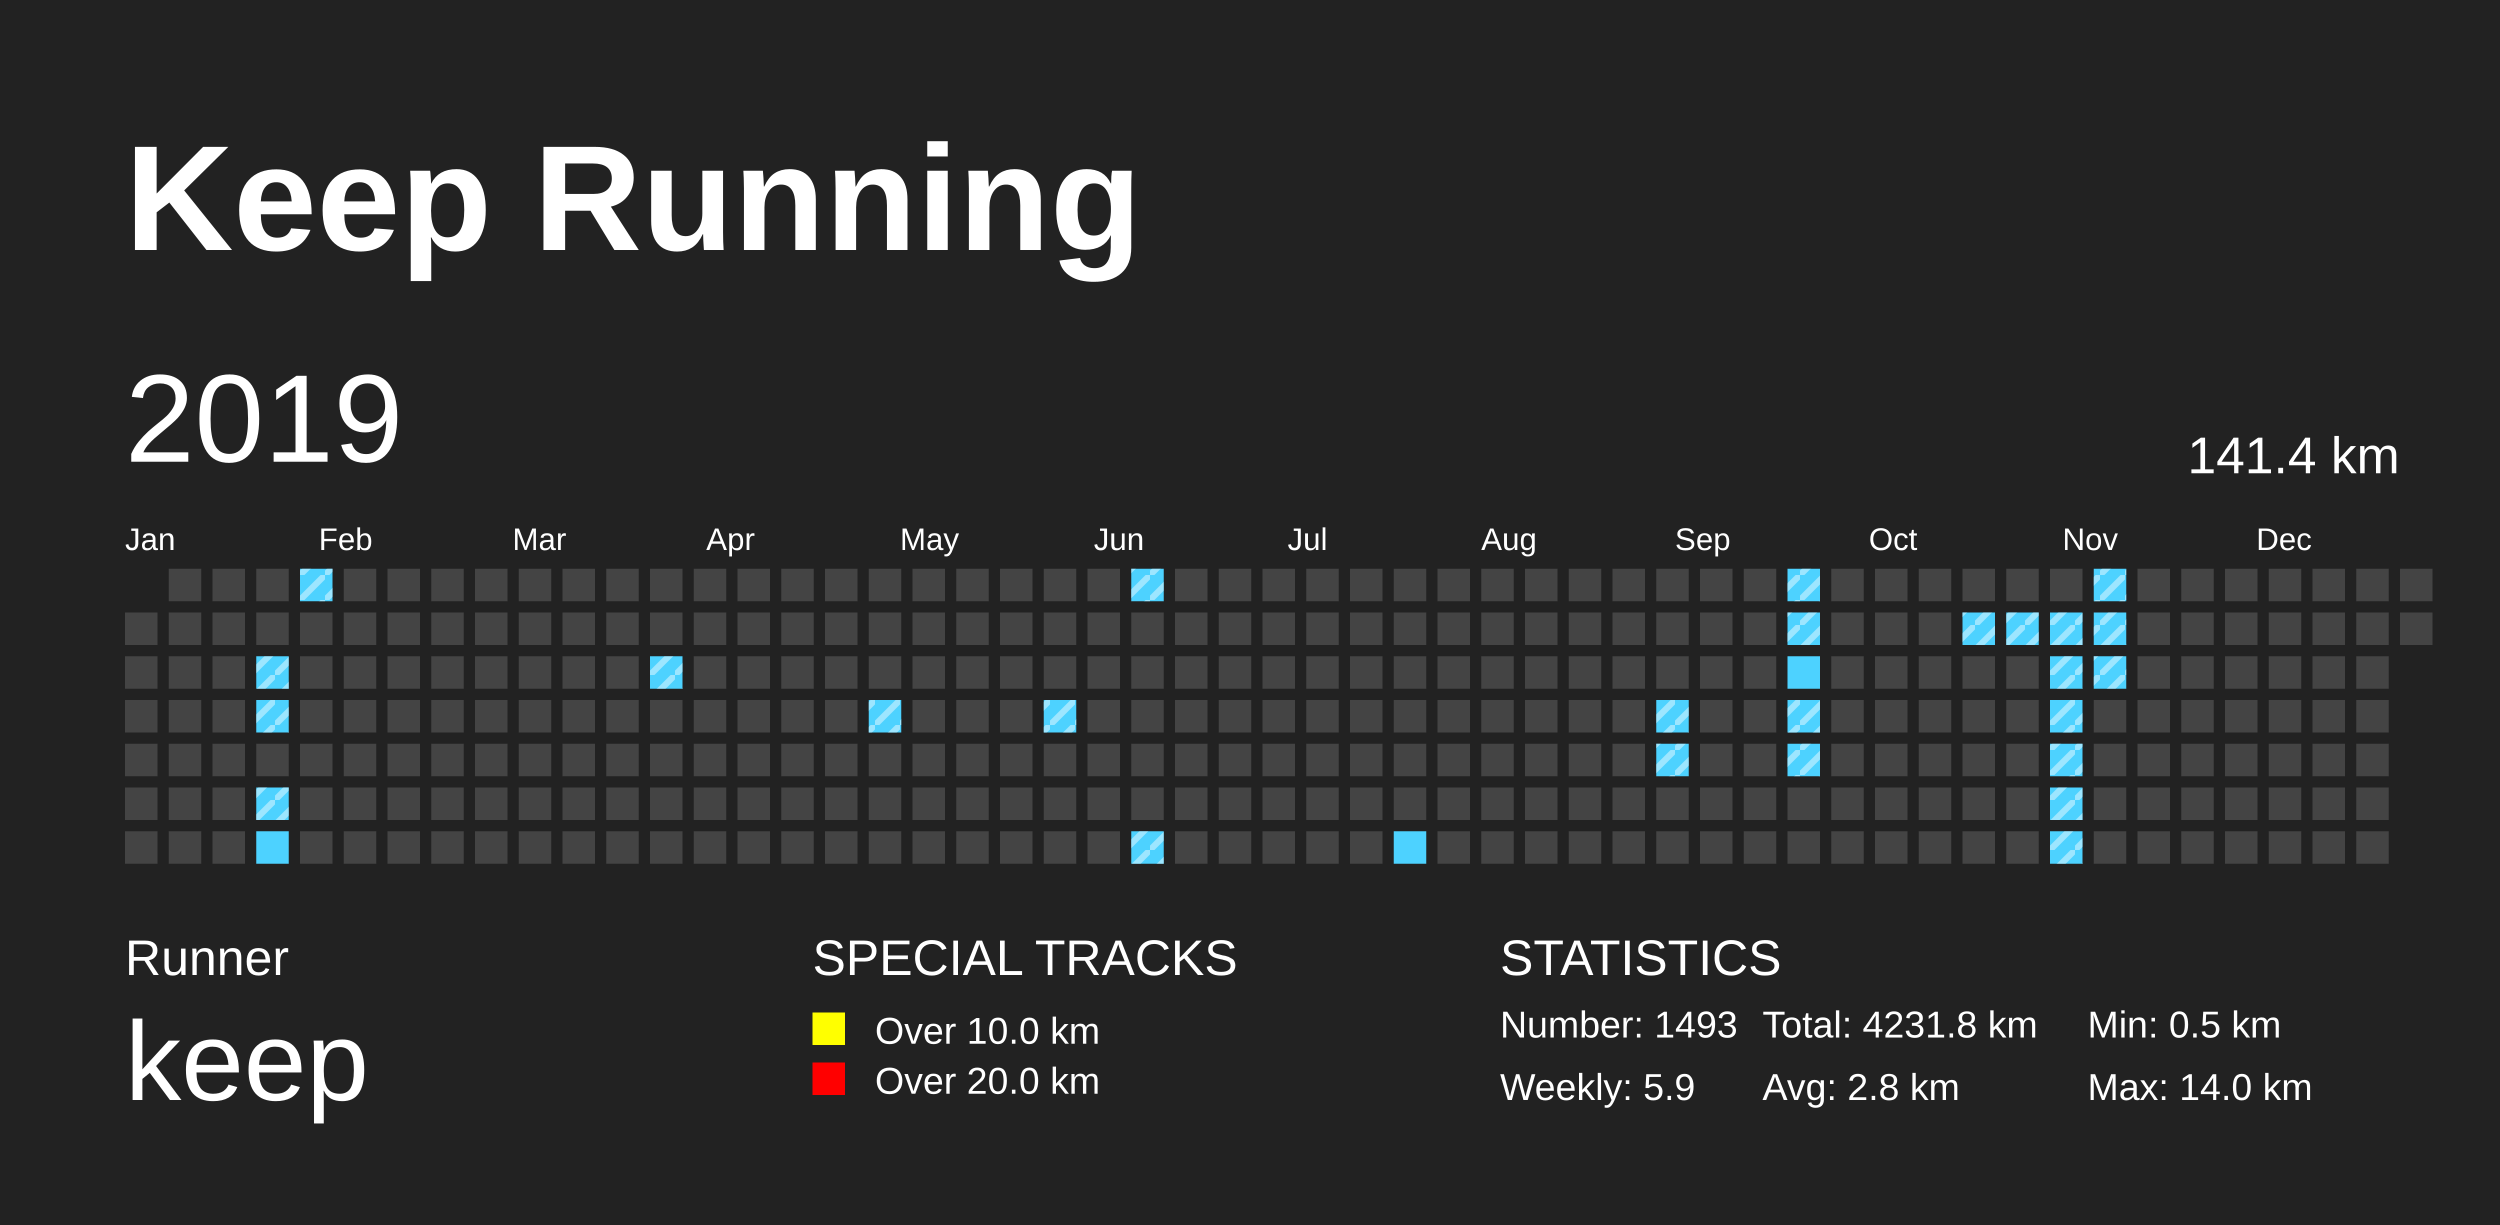
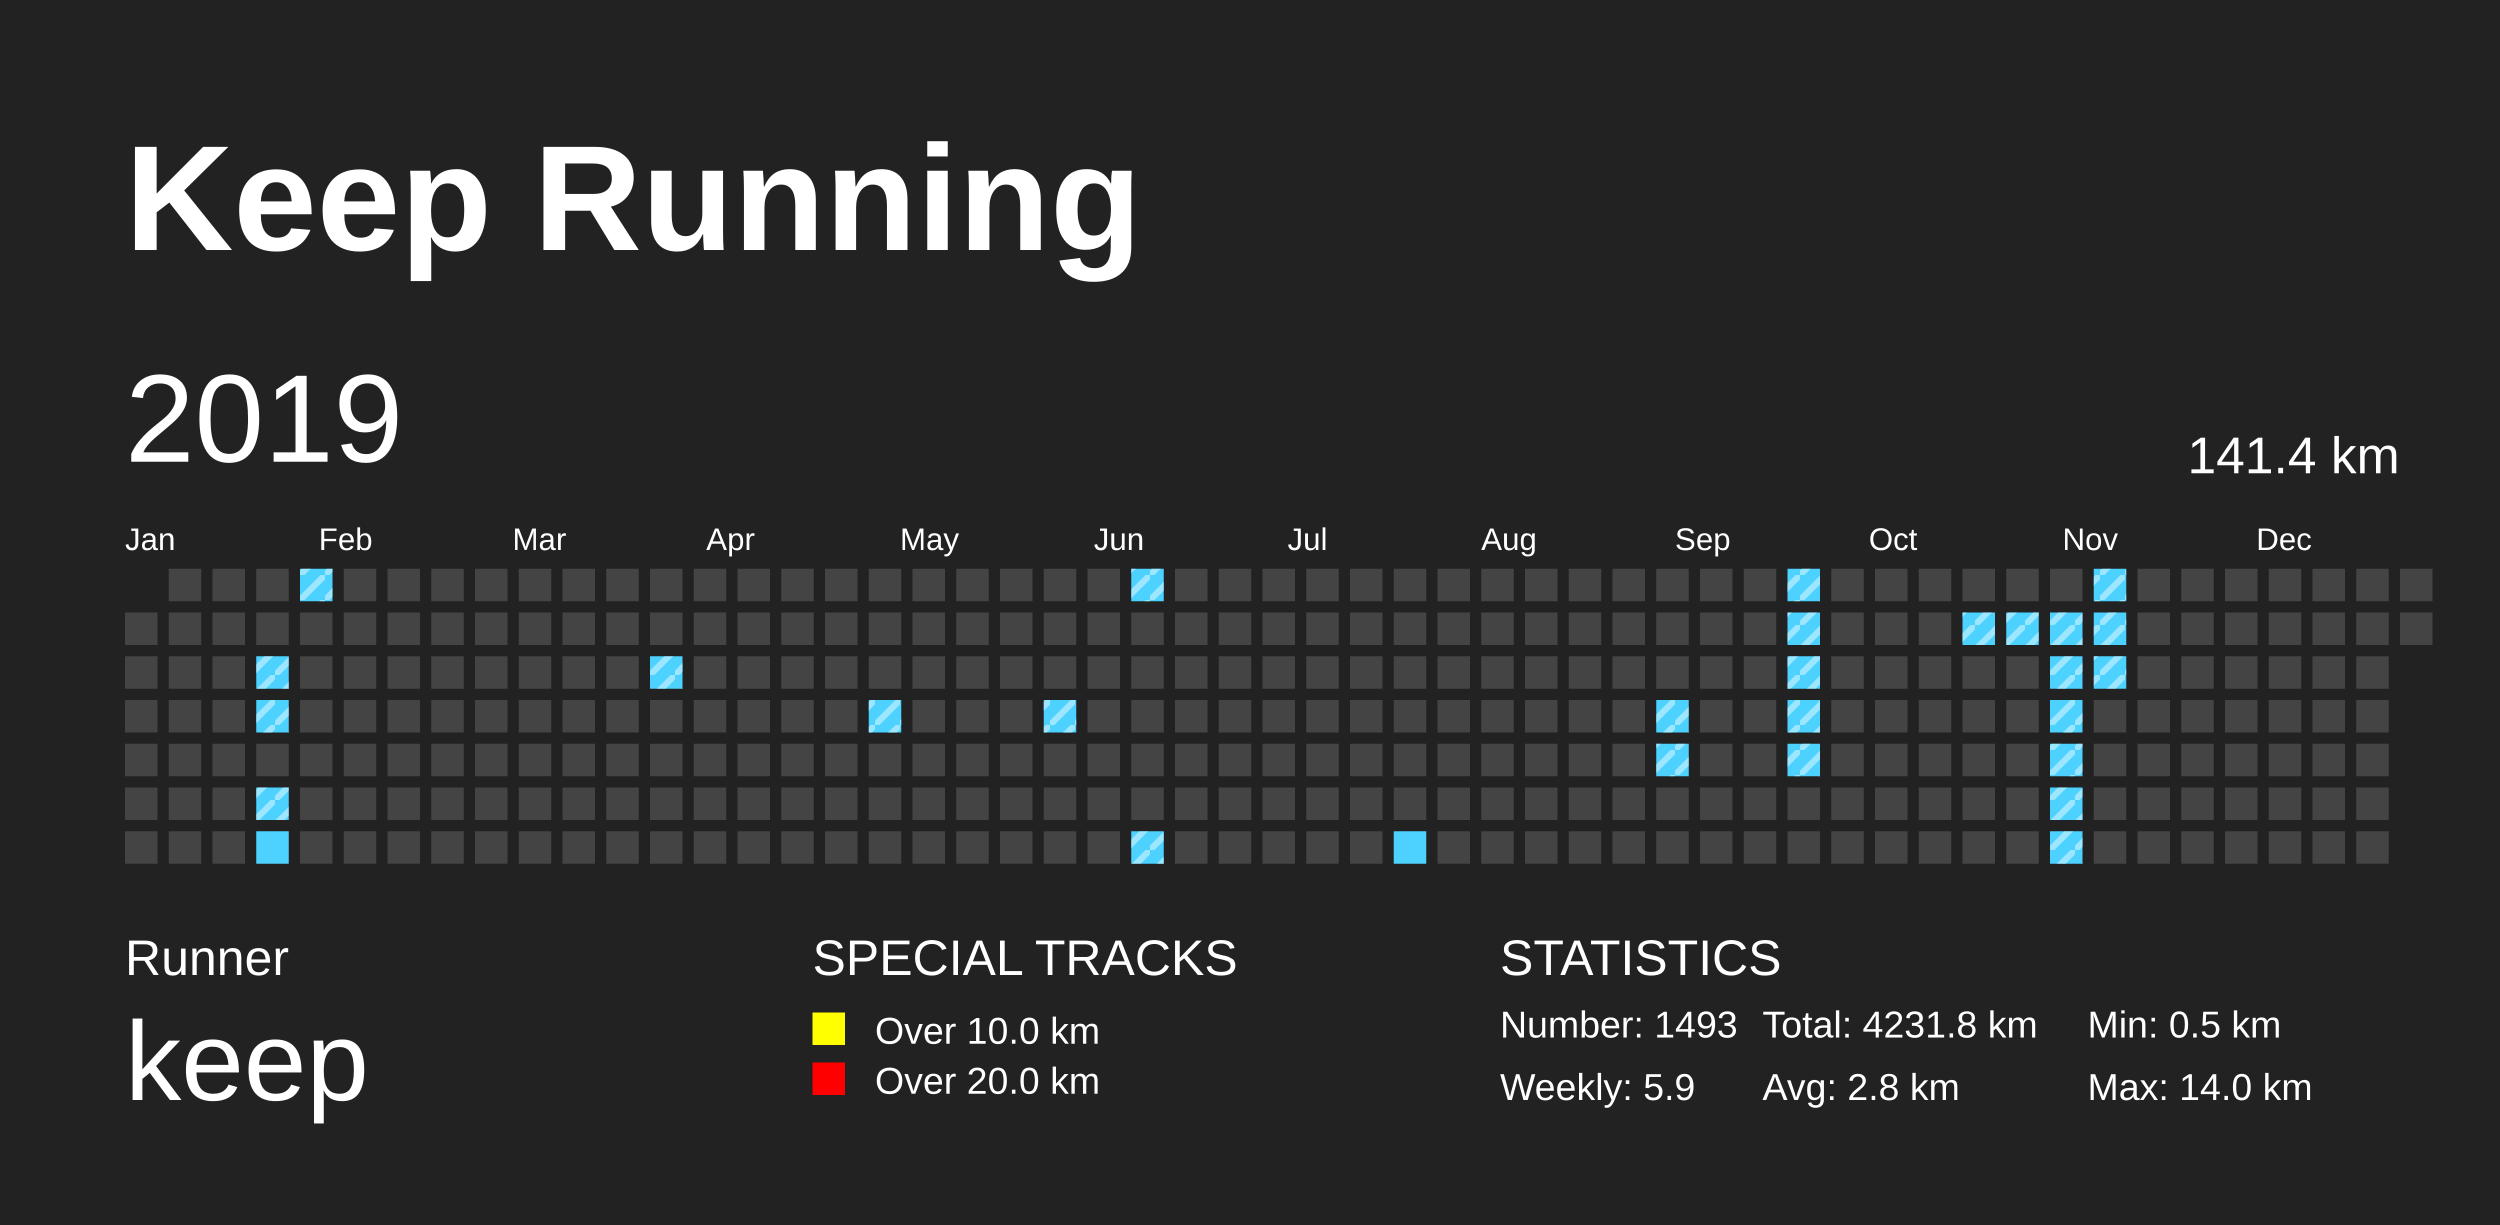
<svg xmlns="http://www.w3.org/2000/svg" baseProfile="full" height="98mm" version="1.1" viewBox="0,0,200,98" width="200mm">
  <defs>
    <pattern height="2" id="indoor-stripe" patternUnits="userSpaceOnUse" width="2">
      <line stroke="white" stroke-opacity="0.45" stroke-width="0.5" x1="0" x2="2" y1="2" y2="0" />
    </pattern>
  </defs>
  <rect fill="#222222" height="98" width="200" x="0" y="0" />
  <text fill="#FFFFFF" style="font-size:12px; font-family:Arial; font-weight:bold;" x="10" y="20">Keep Running</text>
  <text fill="#FFFFFF" style="font-size:4px; font-family:Arial" x="10" y="78">Runner</text>
  <text fill="#FFFFFF" style="font-size:9px; font-family:Arial" x="10" y="88">keep</text>
  <text fill="#FFFFFF" style="font-size:4px; font-family:Arial" x="65" y="78">SPECIAL TRACKS</text>
  <rect fill="yellow" height="2.6" width="2.6" x="65" y="81" />
  <text fill="#FFFFFF" style="font-size:3px; font-family:Arial" x="70" y="83.5">Over 10.0 km</text>
  <rect fill="red" height="2.6" width="2.6" x="65" y="85" />
  <text fill="#FFFFFF" style="font-size:3px; font-family:Arial" x="70" y="87.5">Over 20.0 km</text>
  <text fill="#FFFFFF" style="font-size:4px; font-family:Arial" x="120" y="78">STATISTICS</text>
  <text fill="#FFFFFF" style="font-size:3px; font-family:Arial" x="120" y="83">Number: 1493</text>
  <text fill="#FFFFFF" style="font-size:3px; font-family:Arial" x="120" y="88">Weekly: 5.9</text>
  <text fill="#FFFFFF" style="font-size:3px; font-family:Arial" x="141" y="83">Total: 4231.8 km</text>
  <text fill="#FFFFFF" style="font-size:3px; font-family:Arial" x="141" y="88">Avg: 2.8 km</text>
  <text fill="#FFFFFF" style="font-size:3px; font-family:Arial" x="167" y="83">Min: 0.5 km</text>
  <text fill="#FFFFFF" style="font-size:3px; font-family:Arial" x="167" y="88">Max: 14.0 km</text>
  <text dominant-baseline="hanging" fill="#FFFFFF" style="font-size:10.0px; font-family:Arial;" x="10" y="30">2019</text>
  <text dominant-baseline="hanging" fill="#FFFFFF" style="font-size:4.125px; font-family:Arial;" x="175" y="35">141.4 km</text>
  <text fill="#FFFFFF" style="font-size:2.5px; font-family:Arial" x="10.0" y="44">Jan</text>
  <text fill="#FFFFFF" style="font-size:2.5px; font-family:Arial" x="25.5" y="44">Feb</text>
  <text fill="#FFFFFF" style="font-size:2.5px; font-family:Arial" x="41.0" y="44">Mar</text>
  <text fill="#FFFFFF" style="font-size:2.5px; font-family:Arial" x="56.5" y="44">Apr</text>
  <text fill="#FFFFFF" style="font-size:2.5px; font-family:Arial" x="72.0" y="44">May</text>
  <text fill="#FFFFFF" style="font-size:2.5px; font-family:Arial" x="87.5" y="44">Jun</text>
  <text fill="#FFFFFF" style="font-size:2.5px; font-family:Arial" x="103.0" y="44">Jul</text>
  <text fill="#FFFFFF" style="font-size:2.5px; font-family:Arial" x="118.5" y="44">Aug</text>
  <text fill="#FFFFFF" style="font-size:2.5px; font-family:Arial" x="134.0" y="44">Sep</text>
  <text fill="#FFFFFF" style="font-size:2.5px; font-family:Arial" x="149.5" y="44">Oct</text>
  <text fill="#FFFFFF" style="font-size:2.5px; font-family:Arial" x="165.0" y="44">Nov</text>
  <text fill="#FFFFFF" style="font-size:2.5px; font-family:Arial" x="180.5" y="44">Dec</text>
  <rect fill="#444444" height="2.6" width="2.6" x="10.0" y="49.0" />
  <rect fill="#444444" height="2.6" width="2.6" x="10.0" y="52.5" />
  <rect fill="#444444" height="2.6" width="2.6" x="10.0" y="56.0" />
  <rect fill="#444444" height="2.6" width="2.6" x="10.0" y="59.5" />
  <rect fill="#444444" height="2.6" width="2.6" x="10.0" y="63.0" />
  <rect fill="#444444" height="2.6" width="2.6" x="10.0" y="66.5" />
  <rect fill="#444444" height="2.6" width="2.6" x="13.5" y="45.5" />
  <rect fill="#444444" height="2.6" width="2.6" x="13.5" y="49.0" />
  <rect fill="#444444" height="2.6" width="2.6" x="13.5" y="52.5" />
  <rect fill="#444444" height="2.6" width="2.6" x="13.5" y="56.0" />
  <rect fill="#444444" height="2.6" width="2.6" x="13.5" y="59.5" />
  <rect fill="#444444" height="2.6" width="2.6" x="13.5" y="63.0" />
  <rect fill="#444444" height="2.6" width="2.6" x="13.5" y="66.5" />
  <rect fill="#444444" height="2.6" width="2.6" x="17.0" y="45.5" />
  <rect fill="#444444" height="2.6" width="2.6" x="17.0" y="49.0" />
  <rect fill="#444444" height="2.6" width="2.6" x="17.0" y="52.5" />
  <rect fill="#444444" height="2.6" width="2.6" x="17.0" y="56.0" />
  <rect fill="#444444" height="2.6" width="2.6" x="17.0" y="59.5" />
  <rect fill="#444444" height="2.6" width="2.6" x="17.0" y="63.0" />
  <rect fill="#444444" height="2.6" width="2.6" x="17.0" y="66.5" />
  <rect fill="#444444" height="2.6" width="2.6" x="20.5" y="45.5" />
  <rect fill="#444444" height="2.6" width="2.6" x="20.5" y="49.0" />
  <rect fill="#4DD2FF" height="2.6" width="2.6" x="20.5" y="52.5" />
  <rect fill="url(#indoor-stripe)" height="2.6" style="pointer-events: none;" width="2.6" x="20.5" y="52.5" />
  <rect fill="#4DD2FF" height="2.6" width="2.6" x="20.5" y="56.0" />
  <rect fill="url(#indoor-stripe)" height="2.6" style="pointer-events: none;" width="2.6" x="20.5" y="56.0" />
  <rect fill="#444444" height="2.6" width="2.6" x="20.5" y="59.5" />
  <rect fill="#4DD2FF" height="2.6" width="2.6" x="20.5" y="63.0" />
  <rect fill="url(#indoor-stripe)" height="2.6" style="pointer-events: none;" width="2.6" x="20.5" y="63.0" />
  <rect fill="#4DD2FF" height="2.6" width="2.6" x="20.5" y="66.5" />
  <rect fill="#4DD2FF" height="2.6" width="2.6" x="24.0" y="45.5" />
  <rect fill="url(#indoor-stripe)" height="2.6" style="pointer-events: none;" width="2.6" x="24.0" y="45.5" />
  <rect fill="#444444" height="2.6" width="2.6" x="24.0" y="49.0" />
  <rect fill="#444444" height="2.6" width="2.6" x="24.0" y="52.5" />
  <rect fill="#444444" height="2.6" width="2.6" x="24.0" y="56.0" />
  <rect fill="#444444" height="2.6" width="2.6" x="24.0" y="59.5" />
  <rect fill="#444444" height="2.6" width="2.6" x="24.0" y="63.0" />
  <rect fill="#444444" height="2.6" width="2.6" x="24.0" y="66.5" />
  <rect fill="#444444" height="2.6" width="2.6" x="27.5" y="45.5" />
  <rect fill="#444444" height="2.6" width="2.6" x="27.5" y="49.0" />
  <rect fill="#444444" height="2.6" width="2.6" x="27.5" y="52.5" />
  <rect fill="#444444" height="2.6" width="2.6" x="27.5" y="56.0" />
  <rect fill="#444444" height="2.6" width="2.6" x="27.5" y="59.5" />
  <rect fill="#444444" height="2.6" width="2.6" x="27.5" y="63.0" />
  <rect fill="#444444" height="2.6" width="2.6" x="27.5" y="66.5" />
  <rect fill="#444444" height="2.6" width="2.6" x="31.0" y="45.5" />
  <rect fill="#444444" height="2.6" width="2.6" x="31.0" y="49.0" />
  <rect fill="#444444" height="2.6" width="2.6" x="31.0" y="52.5" />
  <rect fill="#444444" height="2.6" width="2.6" x="31.0" y="56.0" />
  <rect fill="#444444" height="2.6" width="2.6" x="31.0" y="59.5" />
  <rect fill="#444444" height="2.6" width="2.6" x="31.0" y="63.0" />
  <rect fill="#444444" height="2.6" width="2.6" x="31.0" y="66.5" />
  <rect fill="#444444" height="2.6" width="2.6" x="34.5" y="45.5" />
  <rect fill="#444444" height="2.6" width="2.6" x="34.5" y="49.0" />
  <rect fill="#444444" height="2.6" width="2.6" x="34.5" y="52.5" />
  <rect fill="#444444" height="2.6" width="2.6" x="34.5" y="56.0" />
  <rect fill="#444444" height="2.6" width="2.6" x="34.5" y="59.5" />
  <rect fill="#444444" height="2.6" width="2.6" x="34.5" y="63.0" />
  <rect fill="#444444" height="2.6" width="2.6" x="34.5" y="66.5" />
  <rect fill="#444444" height="2.6" width="2.6" x="38.0" y="45.5" />
  <rect fill="#444444" height="2.6" width="2.6" x="38.0" y="49.0" />
  <rect fill="#444444" height="2.6" width="2.6" x="38.0" y="52.5" />
  <rect fill="#444444" height="2.6" width="2.6" x="38.0" y="56.0" />
  <rect fill="#444444" height="2.6" width="2.6" x="38.0" y="59.5" />
  <rect fill="#444444" height="2.6" width="2.6" x="38.0" y="63.0" />
  <rect fill="#444444" height="2.6" width="2.6" x="38.0" y="66.5" />
  <rect fill="#444444" height="2.6" width="2.6" x="41.5" y="45.5" />
  <rect fill="#444444" height="2.6" width="2.6" x="41.5" y="49.0" />
  <rect fill="#444444" height="2.6" width="2.6" x="41.5" y="52.5" />
  <rect fill="#444444" height="2.6" width="2.6" x="41.5" y="56.0" />
  <rect fill="#444444" height="2.6" width="2.6" x="41.5" y="59.5" />
  <rect fill="#444444" height="2.6" width="2.6" x="41.5" y="63.0" />
  <rect fill="#444444" height="2.6" width="2.6" x="41.5" y="66.5" />
  <rect fill="#444444" height="2.6" width="2.6" x="45.0" y="45.5" />
  <rect fill="#444444" height="2.6" width="2.6" x="45.0" y="49.0" />
  <rect fill="#444444" height="2.6" width="2.6" x="45.0" y="52.5" />
  <rect fill="#444444" height="2.6" width="2.6" x="45.0" y="56.0" />
  <rect fill="#444444" height="2.6" width="2.6" x="45.0" y="59.5" />
  <rect fill="#444444" height="2.6" width="2.6" x="45.0" y="63.0" />
  <rect fill="#444444" height="2.6" width="2.6" x="45.0" y="66.5" />
  <rect fill="#444444" height="2.6" width="2.6" x="48.5" y="45.5" />
  <rect fill="#444444" height="2.6" width="2.6" x="48.5" y="49.0" />
  <rect fill="#444444" height="2.6" width="2.6" x="48.5" y="52.5" />
  <rect fill="#444444" height="2.6" width="2.6" x="48.5" y="56.0" />
  <rect fill="#444444" height="2.6" width="2.6" x="48.5" y="59.5" />
  <rect fill="#444444" height="2.6" width="2.6" x="48.5" y="63.0" />
  <rect fill="#444444" height="2.6" width="2.6" x="48.5" y="66.5" />
  <rect fill="#444444" height="2.6" width="2.6" x="52.0" y="45.5" />
  <rect fill="#444444" height="2.6" width="2.6" x="52.0" y="49.0" />
  <rect fill="#4DD2FF" height="2.6" width="2.6" x="52.0" y="52.5" />
  <rect fill="url(#indoor-stripe)" height="2.6" style="pointer-events: none;" width="2.6" x="52.0" y="52.5" />
  <rect fill="#444444" height="2.6" width="2.6" x="52.0" y="56.0" />
  <rect fill="#444444" height="2.6" width="2.6" x="52.0" y="59.5" />
  <rect fill="#444444" height="2.6" width="2.6" x="52.0" y="63.0" />
  <rect fill="#444444" height="2.6" width="2.6" x="52.0" y="66.5" />
  <rect fill="#444444" height="2.6" width="2.6" x="55.5" y="45.5" />
  <rect fill="#444444" height="2.6" width="2.6" x="55.5" y="49.0" />
  <rect fill="#444444" height="2.6" width="2.6" x="55.5" y="52.5" />
  <rect fill="#444444" height="2.6" width="2.6" x="55.5" y="56.0" />
  <rect fill="#444444" height="2.6" width="2.6" x="55.5" y="59.5" />
  <rect fill="#444444" height="2.6" width="2.6" x="55.5" y="63.0" />
  <rect fill="#444444" height="2.6" width="2.6" x="55.5" y="66.5" />
  <rect fill="#444444" height="2.6" width="2.6" x="59.0" y="45.5" />
  <rect fill="#444444" height="2.6" width="2.6" x="59.0" y="49.0" />
  <rect fill="#444444" height="2.6" width="2.6" x="59.0" y="52.5" />
  <rect fill="#444444" height="2.6" width="2.6" x="59.0" y="56.0" />
  <rect fill="#444444" height="2.6" width="2.6" x="59.0" y="59.5" />
  <rect fill="#444444" height="2.6" width="2.6" x="59.0" y="63.0" />
  <rect fill="#444444" height="2.6" width="2.6" x="59.0" y="66.5" />
  <rect fill="#444444" height="2.6" width="2.6" x="62.5" y="45.5" />
  <rect fill="#444444" height="2.6" width="2.6" x="62.5" y="49.0" />
  <rect fill="#444444" height="2.6" width="2.6" x="62.5" y="52.5" />
  <rect fill="#444444" height="2.6" width="2.6" x="62.5" y="56.0" />
  <rect fill="#444444" height="2.6" width="2.6" x="62.5" y="59.5" />
  <rect fill="#444444" height="2.6" width="2.6" x="62.5" y="63.0" />
  <rect fill="#444444" height="2.6" width="2.6" x="62.5" y="66.5" />
  <rect fill="#444444" height="2.6" width="2.6" x="66.0" y="45.5" />
  <rect fill="#444444" height="2.6" width="2.6" x="66.0" y="49.0" />
  <rect fill="#444444" height="2.6" width="2.6" x="66.0" y="52.5" />
  <rect fill="#444444" height="2.6" width="2.6" x="66.0" y="56.0" />
  <rect fill="#444444" height="2.6" width="2.6" x="66.0" y="59.5" />
  <rect fill="#444444" height="2.6" width="2.6" x="66.0" y="63.0" />
  <rect fill="#444444" height="2.6" width="2.6" x="66.0" y="66.5" />
  <rect fill="#444444" height="2.6" width="2.6" x="69.5" y="45.5" />
  <rect fill="#444444" height="2.6" width="2.6" x="69.5" y="49.0" />
  <rect fill="#444444" height="2.6" width="2.6" x="69.5" y="52.5" />
  <rect fill="#4DD2FF" height="2.6" width="2.6" x="69.5" y="56.0" />
  <rect fill="url(#indoor-stripe)" height="2.6" style="pointer-events: none;" width="2.6" x="69.5" y="56.0" />
  <rect fill="#444444" height="2.6" width="2.6" x="69.5" y="59.5" />
  <rect fill="#444444" height="2.6" width="2.6" x="69.5" y="63.0" />
  <rect fill="#444444" height="2.6" width="2.6" x="69.5" y="66.5" />
  <rect fill="#444444" height="2.6" width="2.6" x="73.0" y="45.5" />
  <rect fill="#444444" height="2.6" width="2.6" x="73.0" y="49.0" />
  <rect fill="#444444" height="2.6" width="2.6" x="73.0" y="52.5" />
  <rect fill="#444444" height="2.6" width="2.6" x="73.0" y="56.0" />
  <rect fill="#444444" height="2.6" width="2.6" x="73.0" y="59.5" />
  <rect fill="#444444" height="2.6" width="2.6" x="73.0" y="63.0" />
  <rect fill="#444444" height="2.6" width="2.6" x="73.0" y="66.5" />
  <rect fill="#444444" height="2.6" width="2.6" x="76.5" y="45.5" />
  <rect fill="#444444" height="2.6" width="2.6" x="76.5" y="49.0" />
  <rect fill="#444444" height="2.6" width="2.6" x="76.5" y="52.5" />
  <rect fill="#444444" height="2.6" width="2.6" x="76.5" y="56.0" />
  <rect fill="#444444" height="2.6" width="2.6" x="76.5" y="59.5" />
  <rect fill="#444444" height="2.6" width="2.6" x="76.5" y="63.0" />
  <rect fill="#444444" height="2.6" width="2.6" x="76.5" y="66.5" />
  <rect fill="#444444" height="2.6" width="2.6" x="80.0" y="45.5" />
  <rect fill="#444444" height="2.6" width="2.6" x="80.0" y="49.0" />
  <rect fill="#444444" height="2.6" width="2.6" x="80.0" y="52.5" />
  <rect fill="#444444" height="2.6" width="2.6" x="80.0" y="56.0" />
  <rect fill="#444444" height="2.6" width="2.6" x="80.0" y="59.5" />
  <rect fill="#444444" height="2.6" width="2.6" x="80.0" y="63.0" />
  <rect fill="#444444" height="2.6" width="2.6" x="80.0" y="66.5" />
  <rect fill="#444444" height="2.6" width="2.6" x="83.5" y="45.5" />
  <rect fill="#444444" height="2.6" width="2.6" x="83.5" y="49.0" />
  <rect fill="#444444" height="2.6" width="2.6" x="83.5" y="52.5" />
  <rect fill="#4DD2FF" height="2.6" width="2.6" x="83.5" y="56.0" />
  <rect fill="url(#indoor-stripe)" height="2.6" style="pointer-events: none;" width="2.6" x="83.5" y="56.0" />
  <rect fill="#444444" height="2.6" width="2.6" x="83.5" y="59.5" />
  <rect fill="#444444" height="2.6" width="2.6" x="83.5" y="63.0" />
  <rect fill="#444444" height="2.6" width="2.6" x="83.5" y="66.5" />
  <rect fill="#444444" height="2.6" width="2.6" x="87.0" y="45.5" />
  <rect fill="#444444" height="2.6" width="2.6" x="87.0" y="49.0" />
  <rect fill="#444444" height="2.6" width="2.6" x="87.0" y="52.5" />
  <rect fill="#444444" height="2.6" width="2.6" x="87.0" y="56.0" />
  <rect fill="#444444" height="2.6" width="2.6" x="87.0" y="59.5" />
  <rect fill="#444444" height="2.6" width="2.6" x="87.0" y="63.0" />
  <rect fill="#444444" height="2.6" width="2.6" x="87.0" y="66.5" />
  <rect fill="#4DD2FF" height="2.6" width="2.6" x="90.5" y="45.5" />
  <rect fill="url(#indoor-stripe)" height="2.6" style="pointer-events: none;" width="2.6" x="90.5" y="45.5" />
  <rect fill="#444444" height="2.6" width="2.6" x="90.5" y="49.0" />
  <rect fill="#444444" height="2.6" width="2.6" x="90.5" y="52.5" />
  <rect fill="#444444" height="2.6" width="2.6" x="90.5" y="56.0" />
  <rect fill="#444444" height="2.6" width="2.6" x="90.5" y="59.5" />
  <rect fill="#444444" height="2.6" width="2.6" x="90.5" y="63.0" />
  <rect fill="#4DD2FF" height="2.6" width="2.6" x="90.5" y="66.5" />
  <rect fill="url(#indoor-stripe)" height="2.6" style="pointer-events: none;" width="2.6" x="90.5" y="66.5" />
  <rect fill="#444444" height="2.6" width="2.6" x="94.0" y="45.5" />
  <rect fill="#444444" height="2.6" width="2.6" x="94.0" y="49.0" />
  <rect fill="#444444" height="2.6" width="2.6" x="94.0" y="52.5" />
  <rect fill="#444444" height="2.6" width="2.6" x="94.0" y="56.0" />
  <rect fill="#444444" height="2.6" width="2.6" x="94.0" y="59.5" />
  <rect fill="#444444" height="2.6" width="2.6" x="94.0" y="63.0" />
  <rect fill="#444444" height="2.6" width="2.6" x="94.0" y="66.5" />
  <rect fill="#444444" height="2.6" width="2.6" x="97.5" y="45.5" />
  <rect fill="#444444" height="2.6" width="2.6" x="97.5" y="49.0" />
  <rect fill="#444444" height="2.6" width="2.6" x="97.5" y="52.5" />
  <rect fill="#444444" height="2.6" width="2.6" x="97.5" y="56.0" />
  <rect fill="#444444" height="2.6" width="2.6" x="97.5" y="59.5" />
  <rect fill="#444444" height="2.6" width="2.6" x="97.5" y="63.0" />
  <rect fill="#444444" height="2.6" width="2.6" x="97.5" y="66.5" />
  <rect fill="#444444" height="2.6" width="2.6" x="101.0" y="45.5" />
  <rect fill="#444444" height="2.6" width="2.6" x="101.0" y="49.0" />
  <rect fill="#444444" height="2.6" width="2.6" x="101.0" y="52.5" />
  <rect fill="#444444" height="2.6" width="2.6" x="101.0" y="56.0" />
  <rect fill="#444444" height="2.6" width="2.6" x="101.0" y="59.5" />
  <rect fill="#444444" height="2.6" width="2.6" x="101.0" y="63.0" />
  <rect fill="#444444" height="2.6" width="2.6" x="101.0" y="66.5" />
  <rect fill="#444444" height="2.6" width="2.6" x="104.5" y="45.5" />
  <rect fill="#444444" height="2.6" width="2.6" x="104.5" y="49.0" />
  <rect fill="#444444" height="2.6" width="2.6" x="104.5" y="52.5" />
  <rect fill="#444444" height="2.6" width="2.6" x="104.5" y="56.0" />
  <rect fill="#444444" height="2.6" width="2.6" x="104.5" y="59.5" />
  <rect fill="#444444" height="2.6" width="2.6" x="104.5" y="63.0" />
  <rect fill="#444444" height="2.6" width="2.6" x="104.5" y="66.5" />
  <rect fill="#444444" height="2.6" width="2.6" x="108.0" y="45.5" />
  <rect fill="#444444" height="2.6" width="2.6" x="108.0" y="49.0" />
  <rect fill="#444444" height="2.6" width="2.6" x="108.0" y="52.5" />
  <rect fill="#444444" height="2.6" width="2.6" x="108.0" y="56.0" />
  <rect fill="#444444" height="2.6" width="2.6" x="108.0" y="59.5" />
  <rect fill="#444444" height="2.6" width="2.6" x="108.0" y="63.0" />
  <rect fill="#444444" height="2.6" width="2.6" x="108.0" y="66.5" />
  <rect fill="#444444" height="2.6" width="2.6" x="111.5" y="45.5" />
  <rect fill="#444444" height="2.6" width="2.6" x="111.5" y="49.0" />
  <rect fill="#444444" height="2.6" width="2.6" x="111.5" y="52.5" />
  <rect fill="#444444" height="2.6" width="2.6" x="111.5" y="56.0" />
  <rect fill="#444444" height="2.6" width="2.6" x="111.5" y="59.5" />
  <rect fill="#444444" height="2.6" width="2.6" x="111.5" y="63.0" />
  <rect fill="#4DD2FF" height="2.6" width="2.6" x="111.5" y="66.5" />
  <rect fill="#444444" height="2.6" width="2.6" x="115.0" y="45.5" />
  <rect fill="#444444" height="2.6" width="2.6" x="115.0" y="49.0" />
  <rect fill="#444444" height="2.6" width="2.6" x="115.0" y="52.5" />
  <rect fill="#444444" height="2.6" width="2.6" x="115.0" y="56.0" />
  <rect fill="#444444" height="2.6" width="2.6" x="115.0" y="59.5" />
  <rect fill="#444444" height="2.6" width="2.6" x="115.0" y="63.0" />
  <rect fill="#444444" height="2.6" width="2.6" x="115.0" y="66.5" />
  <rect fill="#444444" height="2.6" width="2.6" x="118.5" y="45.5" />
  <rect fill="#444444" height="2.6" width="2.6" x="118.5" y="49.0" />
  <rect fill="#444444" height="2.6" width="2.6" x="118.5" y="52.5" />
  <rect fill="#444444" height="2.6" width="2.6" x="118.5" y="56.0" />
  <rect fill="#444444" height="2.6" width="2.6" x="118.5" y="59.5" />
  <rect fill="#444444" height="2.6" width="2.6" x="118.5" y="63.0" />
  <rect fill="#444444" height="2.6" width="2.6" x="118.5" y="66.5" />
  <rect fill="#444444" height="2.6" width="2.6" x="122.0" y="45.5" />
  <rect fill="#444444" height="2.6" width="2.6" x="122.0" y="49.0" />
  <rect fill="#444444" height="2.6" width="2.6" x="122.0" y="52.5" />
  <rect fill="#444444" height="2.6" width="2.6" x="122.0" y="56.0" />
  <rect fill="#444444" height="2.6" width="2.6" x="122.0" y="59.5" />
  <rect fill="#444444" height="2.6" width="2.6" x="122.0" y="63.0" />
  <rect fill="#444444" height="2.6" width="2.6" x="122.0" y="66.5" />
  <rect fill="#444444" height="2.6" width="2.6" x="125.5" y="45.5" />
  <rect fill="#444444" height="2.6" width="2.6" x="125.5" y="49.0" />
  <rect fill="#444444" height="2.6" width="2.6" x="125.5" y="52.5" />
  <rect fill="#444444" height="2.6" width="2.6" x="125.5" y="56.0" />
  <rect fill="#444444" height="2.6" width="2.6" x="125.5" y="59.5" />
  <rect fill="#444444" height="2.6" width="2.6" x="125.5" y="63.0" />
  <rect fill="#444444" height="2.6" width="2.6" x="125.5" y="66.5" />
  <rect fill="#444444" height="2.6" width="2.6" x="129.0" y="45.5" />
  <rect fill="#444444" height="2.6" width="2.6" x="129.0" y="49.0" />
  <rect fill="#444444" height="2.6" width="2.6" x="129.0" y="52.5" />
  <rect fill="#444444" height="2.6" width="2.6" x="129.0" y="56.0" />
  <rect fill="#444444" height="2.6" width="2.6" x="129.0" y="59.5" />
  <rect fill="#444444" height="2.6" width="2.6" x="129.0" y="63.0" />
  <rect fill="#444444" height="2.6" width="2.6" x="129.0" y="66.5" />
  <rect fill="#444444" height="2.6" width="2.6" x="132.5" y="45.5" />
  <rect fill="#444444" height="2.6" width="2.6" x="132.5" y="49.0" />
  <rect fill="#444444" height="2.6" width="2.6" x="132.5" y="52.5" />
  <rect fill="#4DD2FF" height="2.6" width="2.6" x="132.5" y="56.0" />
  <rect fill="url(#indoor-stripe)" height="2.6" style="pointer-events: none;" width="2.6" x="132.5" y="56.0" />
  <rect fill="#4DD2FF" height="2.6" width="2.6" x="132.5" y="59.5" />
  <rect fill="url(#indoor-stripe)" height="2.6" style="pointer-events: none;" width="2.6" x="132.5" y="59.5" />
  <rect fill="#444444" height="2.6" width="2.6" x="132.5" y="63.0" />
  <rect fill="#444444" height="2.6" width="2.6" x="132.5" y="66.5" />
  <rect fill="#444444" height="2.6" width="2.6" x="136.0" y="45.5" />
  <rect fill="#444444" height="2.6" width="2.6" x="136.0" y="49.0" />
  <rect fill="#444444" height="2.6" width="2.6" x="136.0" y="52.5" />
  <rect fill="#444444" height="2.6" width="2.6" x="136.0" y="56.0" />
  <rect fill="#444444" height="2.6" width="2.6" x="136.0" y="59.5" />
  <rect fill="#444444" height="2.6" width="2.6" x="136.0" y="63.0" />
  <rect fill="#444444" height="2.6" width="2.6" x="136.0" y="66.5" />
  <rect fill="#444444" height="2.6" width="2.6" x="139.5" y="45.5" />
  <rect fill="#444444" height="2.6" width="2.6" x="139.5" y="49.0" />
  <rect fill="#444444" height="2.6" width="2.6" x="139.5" y="52.5" />
  <rect fill="#444444" height="2.6" width="2.6" x="139.5" y="56.0" />
  <rect fill="#444444" height="2.6" width="2.6" x="139.5" y="59.5" />
  <rect fill="#444444" height="2.6" width="2.6" x="139.5" y="63.0" />
  <rect fill="#444444" height="2.6" width="2.6" x="139.5" y="66.5" />
  <rect fill="#4DD2FF" height="2.6" width="2.6" x="143.0" y="45.5" />
  <rect fill="url(#indoor-stripe)" height="2.6" style="pointer-events: none;" width="2.6" x="143.0" y="45.5" />
  <rect fill="#4DD2FF" height="2.6" width="2.6" x="143.0" y="49.0" />
  <rect fill="url(#indoor-stripe)" height="2.6" style="pointer-events: none;" width="2.6" x="143.0" y="49.0" />
  <rect fill="#4DD2FF" height="2.6" width="2.6" x="143.0" y="52.5" />
+   <rect fill="url(#indoor-stripe)" height="2.6" style="pointer-events: none;" width="2.6" x="143.0" y="52.5" />
  <rect fill="#4DD2FF" height="2.6" width="2.6" x="143.0" y="56.0" />
  <rect fill="url(#indoor-stripe)" height="2.6" style="pointer-events: none;" width="2.6" x="143.0" y="56.0" />
  <rect fill="#4DD2FF" height="2.6" width="2.6" x="143.0" y="59.5" />
  <rect fill="url(#indoor-stripe)" height="2.6" style="pointer-events: none;" width="2.6" x="143.0" y="59.5" />
  <rect fill="#444444" height="2.6" width="2.6" x="143.0" y="63.0" />
  <rect fill="#444444" height="2.6" width="2.6" x="143.0" y="66.5" />
  <rect fill="#444444" height="2.6" width="2.6" x="146.5" y="45.5" />
  <rect fill="#444444" height="2.6" width="2.6" x="146.5" y="49.0" />
  <rect fill="#444444" height="2.6" width="2.6" x="146.5" y="52.5" />
  <rect fill="#444444" height="2.6" width="2.6" x="146.5" y="56.0" />
  <rect fill="#444444" height="2.6" width="2.6" x="146.5" y="59.5" />
  <rect fill="#444444" height="2.6" width="2.6" x="146.5" y="63.0" />
  <rect fill="#444444" height="2.6" width="2.6" x="146.5" y="66.5" />
  <rect fill="#444444" height="2.6" width="2.6" x="150.0" y="45.5" />
  <rect fill="#444444" height="2.6" width="2.6" x="150.0" y="49.0" />
  <rect fill="#444444" height="2.6" width="2.6" x="150.0" y="52.5" />
  <rect fill="#444444" height="2.6" width="2.6" x="150.0" y="56.0" />
  <rect fill="#444444" height="2.6" width="2.6" x="150.0" y="59.5" />
  <rect fill="#444444" height="2.6" width="2.6" x="150.0" y="63.0" />
  <rect fill="#444444" height="2.6" width="2.6" x="150.0" y="66.5" />
  <rect fill="#444444" height="2.6" width="2.6" x="153.5" y="45.5" />
  <rect fill="#444444" height="2.6" width="2.6" x="153.5" y="49.0" />
  <rect fill="#444444" height="2.6" width="2.6" x="153.5" y="52.5" />
  <rect fill="#444444" height="2.6" width="2.6" x="153.5" y="56.0" />
  <rect fill="#444444" height="2.6" width="2.6" x="153.5" y="59.5" />
  <rect fill="#444444" height="2.6" width="2.6" x="153.5" y="63.0" />
  <rect fill="#444444" height="2.6" width="2.6" x="153.5" y="66.5" />
  <rect fill="#444444" height="2.6" width="2.6" x="157.0" y="45.5" />
  <rect fill="#4DD2FF" height="2.6" width="2.6" x="157.0" y="49.0" />
  <rect fill="url(#indoor-stripe)" height="2.6" style="pointer-events: none;" width="2.6" x="157.0" y="49.0" />
  <rect fill="#444444" height="2.6" width="2.6" x="157.0" y="52.5" />
  <rect fill="#444444" height="2.6" width="2.6" x="157.0" y="56.0" />
  <rect fill="#444444" height="2.6" width="2.6" x="157.0" y="59.5" />
  <rect fill="#444444" height="2.6" width="2.6" x="157.0" y="63.0" />
  <rect fill="#444444" height="2.6" width="2.6" x="157.0" y="66.5" />
  <rect fill="#444444" height="2.6" width="2.6" x="160.5" y="45.5" />
  <rect fill="#4DD2FF" height="2.6" width="2.6" x="160.5" y="49.0" />
  <rect fill="url(#indoor-stripe)" height="2.6" style="pointer-events: none;" width="2.6" x="160.5" y="49.0" />
  <rect fill="#444444" height="2.6" width="2.6" x="160.5" y="52.5" />
  <rect fill="#444444" height="2.6" width="2.6" x="160.5" y="56.0" />
  <rect fill="#444444" height="2.6" width="2.6" x="160.5" y="59.5" />
  <rect fill="#444444" height="2.6" width="2.6" x="160.5" y="63.0" />
  <rect fill="#444444" height="2.6" width="2.6" x="160.5" y="66.5" />
  <rect fill="#444444" height="2.6" width="2.6" x="164.0" y="45.5" />
  <rect fill="#4DD2FF" height="2.6" width="2.6" x="164.0" y="49.0" />
  <rect fill="url(#indoor-stripe)" height="2.6" style="pointer-events: none;" width="2.6" x="164.0" y="49.0" />
  <rect fill="#4DD2FF" height="2.6" width="2.6" x="164.0" y="52.5" />
  <rect fill="url(#indoor-stripe)" height="2.6" style="pointer-events: none;" width="2.6" x="164.0" y="52.5" />
  <rect fill="#4DD2FF" height="2.6" width="2.6" x="164.0" y="56.0" />
  <rect fill="url(#indoor-stripe)" height="2.6" style="pointer-events: none;" width="2.6" x="164.0" y="56.0" />
  <rect fill="#4DD2FF" height="2.6" width="2.6" x="164.0" y="59.5" />
  <rect fill="url(#indoor-stripe)" height="2.6" style="pointer-events: none;" width="2.6" x="164.0" y="59.5" />
  <rect fill="#4DD2FF" height="2.6" width="2.6" x="164.0" y="63.0" />
  <rect fill="url(#indoor-stripe)" height="2.6" style="pointer-events: none;" width="2.6" x="164.0" y="63.0" />
  <rect fill="#4DD2FF" height="2.6" width="2.6" x="164.0" y="66.5" />
  <rect fill="url(#indoor-stripe)" height="2.6" style="pointer-events: none;" width="2.6" x="164.0" y="66.5" />
  <rect fill="#4DD2FF" height="2.6" width="2.6" x="167.5" y="45.5" />
  <rect fill="url(#indoor-stripe)" height="2.6" style="pointer-events: none;" width="2.6" x="167.5" y="45.5" />
  <rect fill="#4DD2FF" height="2.6" width="2.6" x="167.5" y="49.0" />
  <rect fill="url(#indoor-stripe)" height="2.6" style="pointer-events: none;" width="2.6" x="167.5" y="49.0" />
  <rect fill="#4DD2FF" height="2.6" width="2.6" x="167.5" y="52.5" />
  <rect fill="url(#indoor-stripe)" height="2.6" style="pointer-events: none;" width="2.6" x="167.5" y="52.5" />
  <rect fill="#444444" height="2.6" width="2.6" x="167.5" y="56.0" />
  <rect fill="#444444" height="2.6" width="2.6" x="167.5" y="59.5" />
  <rect fill="#444444" height="2.6" width="2.6" x="167.5" y="63.0" />
  <rect fill="#444444" height="2.6" width="2.6" x="167.5" y="66.5" />
  <rect fill="#444444" height="2.6" width="2.6" x="171.0" y="45.5" />
  <rect fill="#444444" height="2.6" width="2.6" x="171.0" y="49.0" />
  <rect fill="#444444" height="2.6" width="2.6" x="171.0" y="52.5" />
  <rect fill="#444444" height="2.6" width="2.6" x="171.0" y="56.0" />
  <rect fill="#444444" height="2.6" width="2.6" x="171.0" y="59.5" />
  <rect fill="#444444" height="2.6" width="2.6" x="171.0" y="63.0" />
  <rect fill="#444444" height="2.6" width="2.6" x="171.0" y="66.5" />
  <rect fill="#444444" height="2.6" width="2.6" x="174.5" y="45.5" />
  <rect fill="#444444" height="2.6" width="2.6" x="174.5" y="49.0" />
  <rect fill="#444444" height="2.6" width="2.6" x="174.5" y="52.5" />
  <rect fill="#444444" height="2.6" width="2.6" x="174.5" y="56.0" />
  <rect fill="#444444" height="2.6" width="2.6" x="174.5" y="59.5" />
  <rect fill="#444444" height="2.6" width="2.6" x="174.5" y="63.0" />
  <rect fill="#444444" height="2.6" width="2.6" x="174.5" y="66.5" />
  <rect fill="#444444" height="2.6" width="2.6" x="178.0" y="45.5" />
  <rect fill="#444444" height="2.6" width="2.6" x="178.0" y="49.0" />
  <rect fill="#444444" height="2.6" width="2.6" x="178.0" y="52.5" />
  <rect fill="#444444" height="2.6" width="2.6" x="178.0" y="56.0" />
  <rect fill="#444444" height="2.6" width="2.6" x="178.0" y="59.5" />
  <rect fill="#444444" height="2.6" width="2.6" x="178.0" y="63.0" />
  <rect fill="#444444" height="2.6" width="2.6" x="178.0" y="66.5" />
  <rect fill="#444444" height="2.6" width="2.6" x="181.5" y="45.5" />
  <rect fill="#444444" height="2.6" width="2.6" x="181.5" y="49.0" />
  <rect fill="#444444" height="2.6" width="2.6" x="181.5" y="52.5" />
  <rect fill="#444444" height="2.6" width="2.6" x="181.5" y="56.0" />
  <rect fill="#444444" height="2.6" width="2.6" x="181.5" y="59.5" />
  <rect fill="#444444" height="2.6" width="2.6" x="181.5" y="63.0" />
  <rect fill="#444444" height="2.6" width="2.6" x="181.5" y="66.5" />
  <rect fill="#444444" height="2.6" width="2.6" x="185.0" y="45.5" />
  <rect fill="#444444" height="2.6" width="2.6" x="185.0" y="49.0" />
  <rect fill="#444444" height="2.6" width="2.6" x="185.0" y="52.5" />
  <rect fill="#444444" height="2.6" width="2.6" x="185.0" y="56.0" />
  <rect fill="#444444" height="2.6" width="2.6" x="185.0" y="59.5" />
  <rect fill="#444444" height="2.6" width="2.6" x="185.0" y="63.0" />
  <rect fill="#444444" height="2.6" width="2.6" x="185.0" y="66.5" />
  <rect fill="#444444" height="2.6" width="2.6" x="188.5" y="45.5" />
  <rect fill="#444444" height="2.6" width="2.6" x="188.5" y="49.0" />
  <rect fill="#444444" height="2.6" width="2.6" x="188.5" y="52.5" />
  <rect fill="#444444" height="2.6" width="2.6" x="188.5" y="56.0" />
  <rect fill="#444444" height="2.6" width="2.6" x="188.5" y="59.5" />
  <rect fill="#444444" height="2.6" width="2.6" x="188.5" y="63.0" />
  <rect fill="#444444" height="2.6" width="2.6" x="188.5" y="66.5" />
  <rect fill="#444444" height="2.6" width="2.6" x="192.0" y="45.5" />
  <rect fill="#444444" height="2.6" width="2.6" x="192.0" y="49.0" />
</svg>
